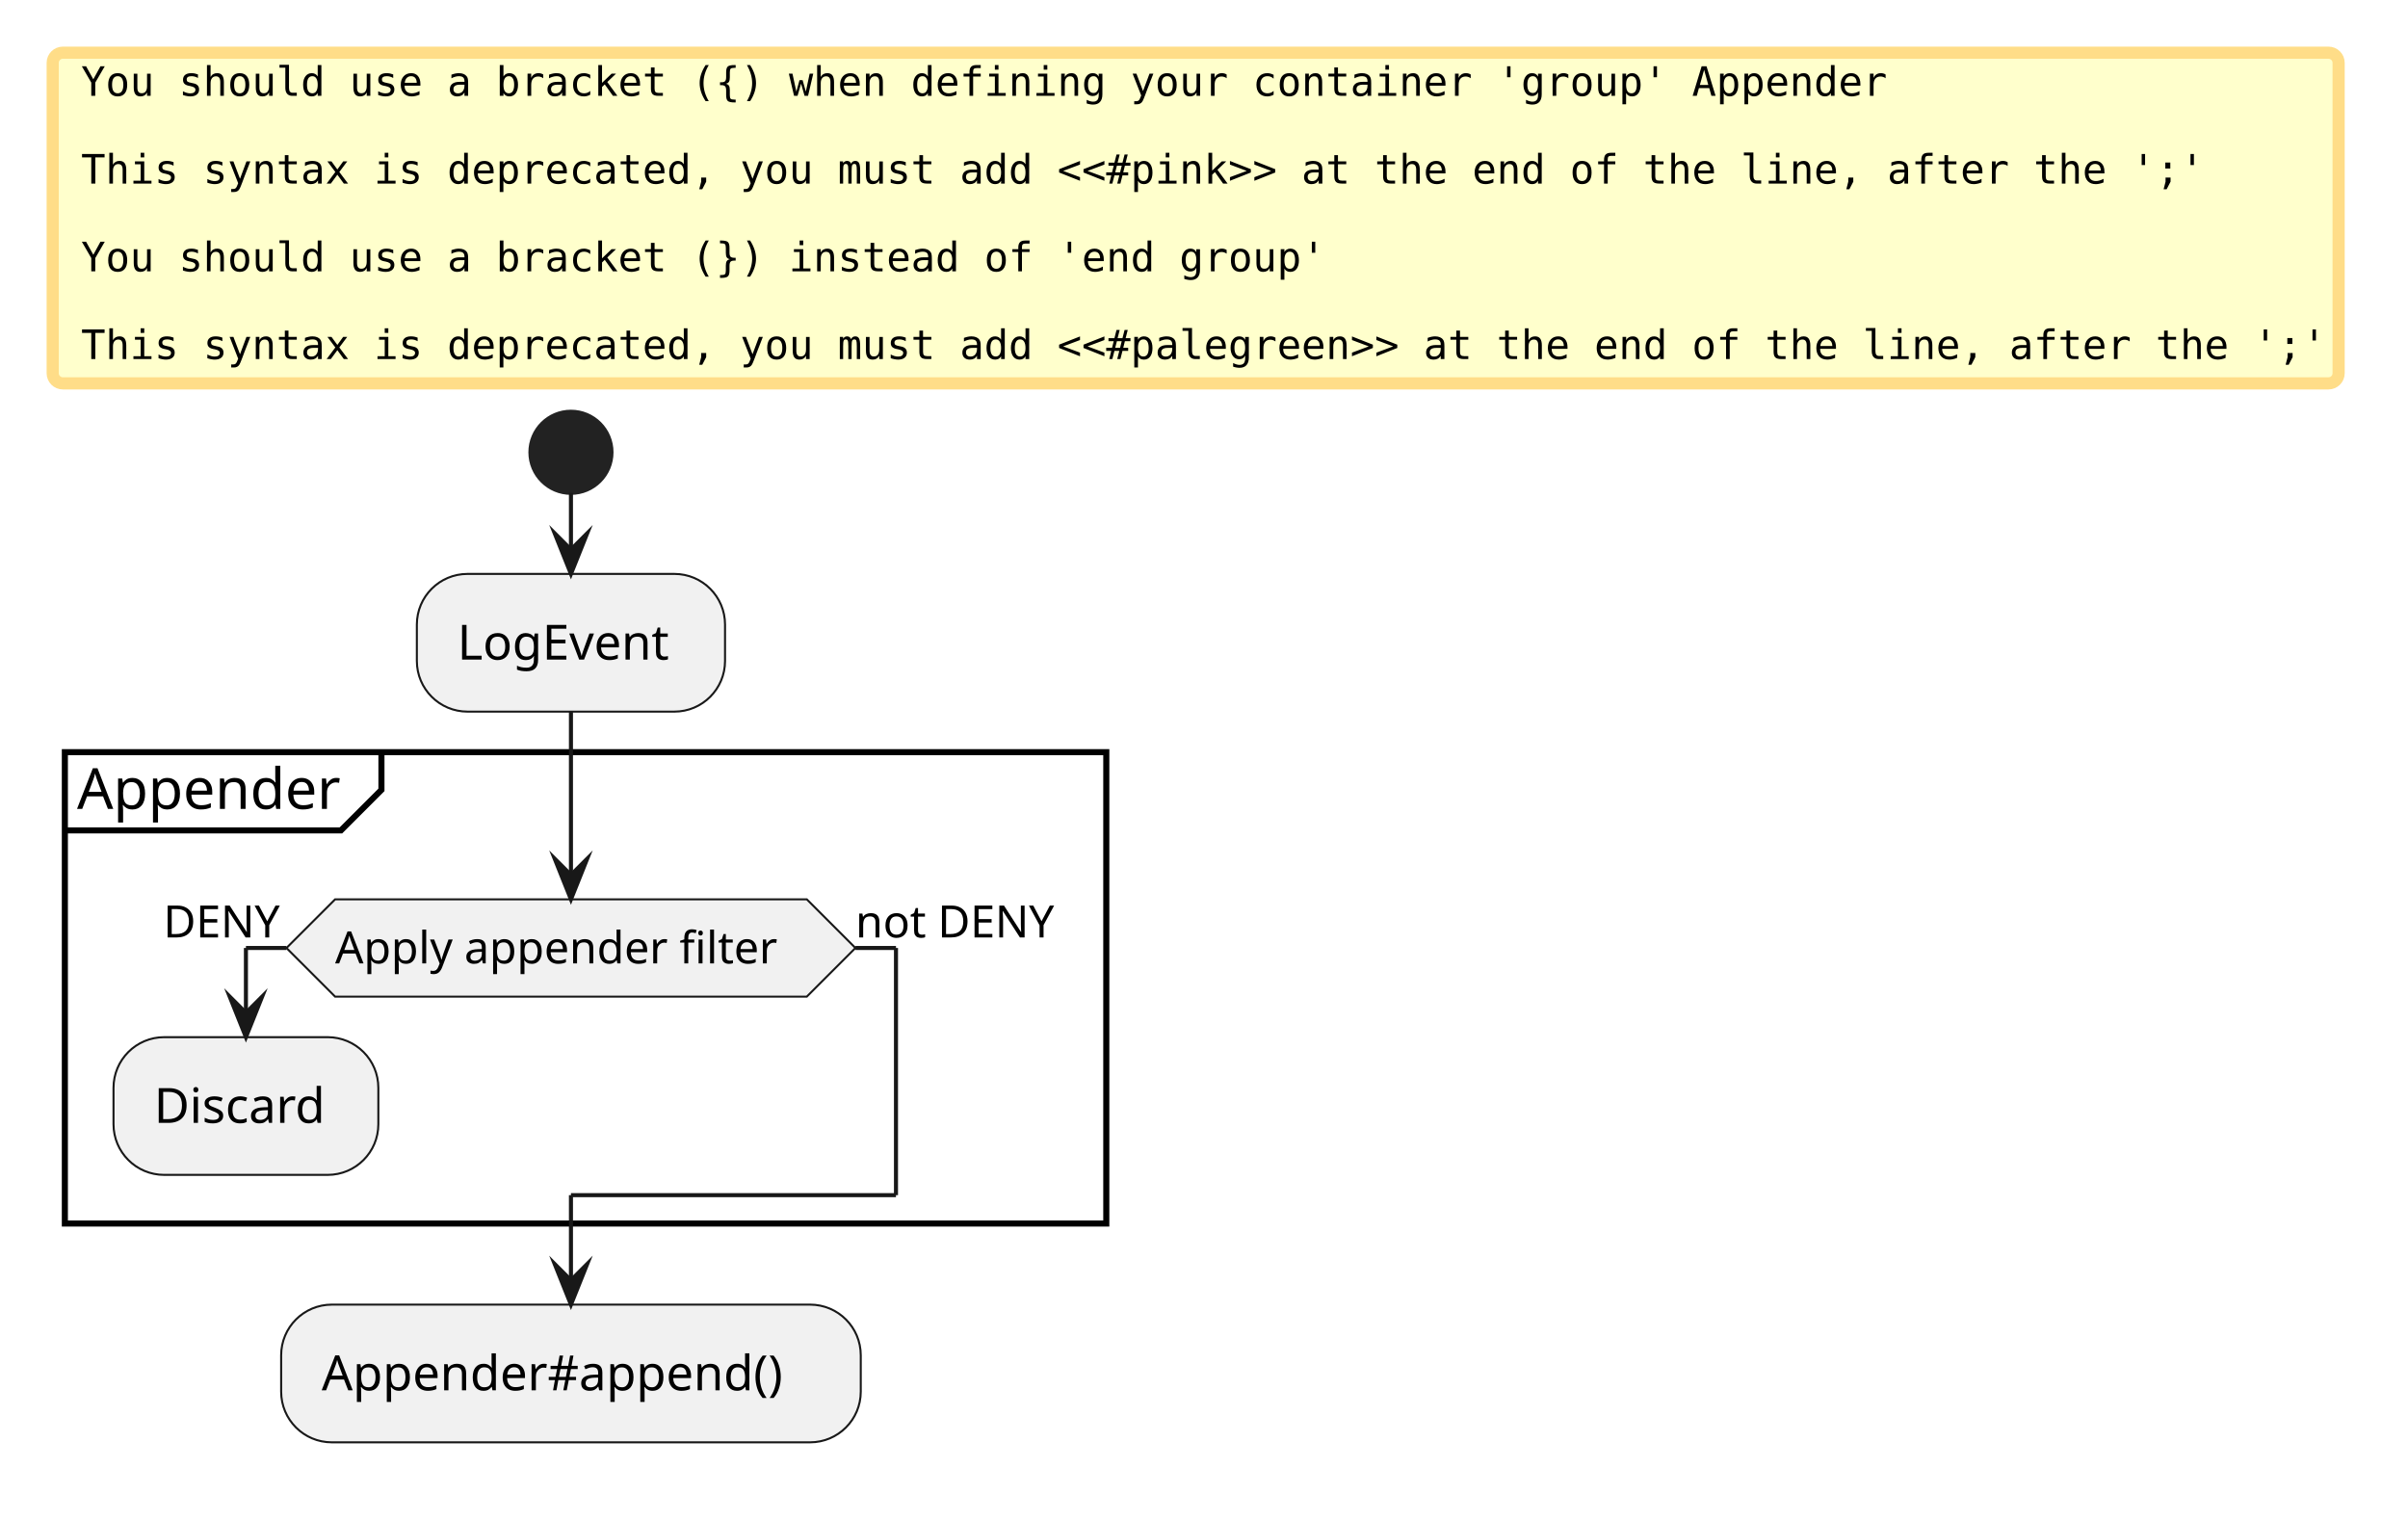
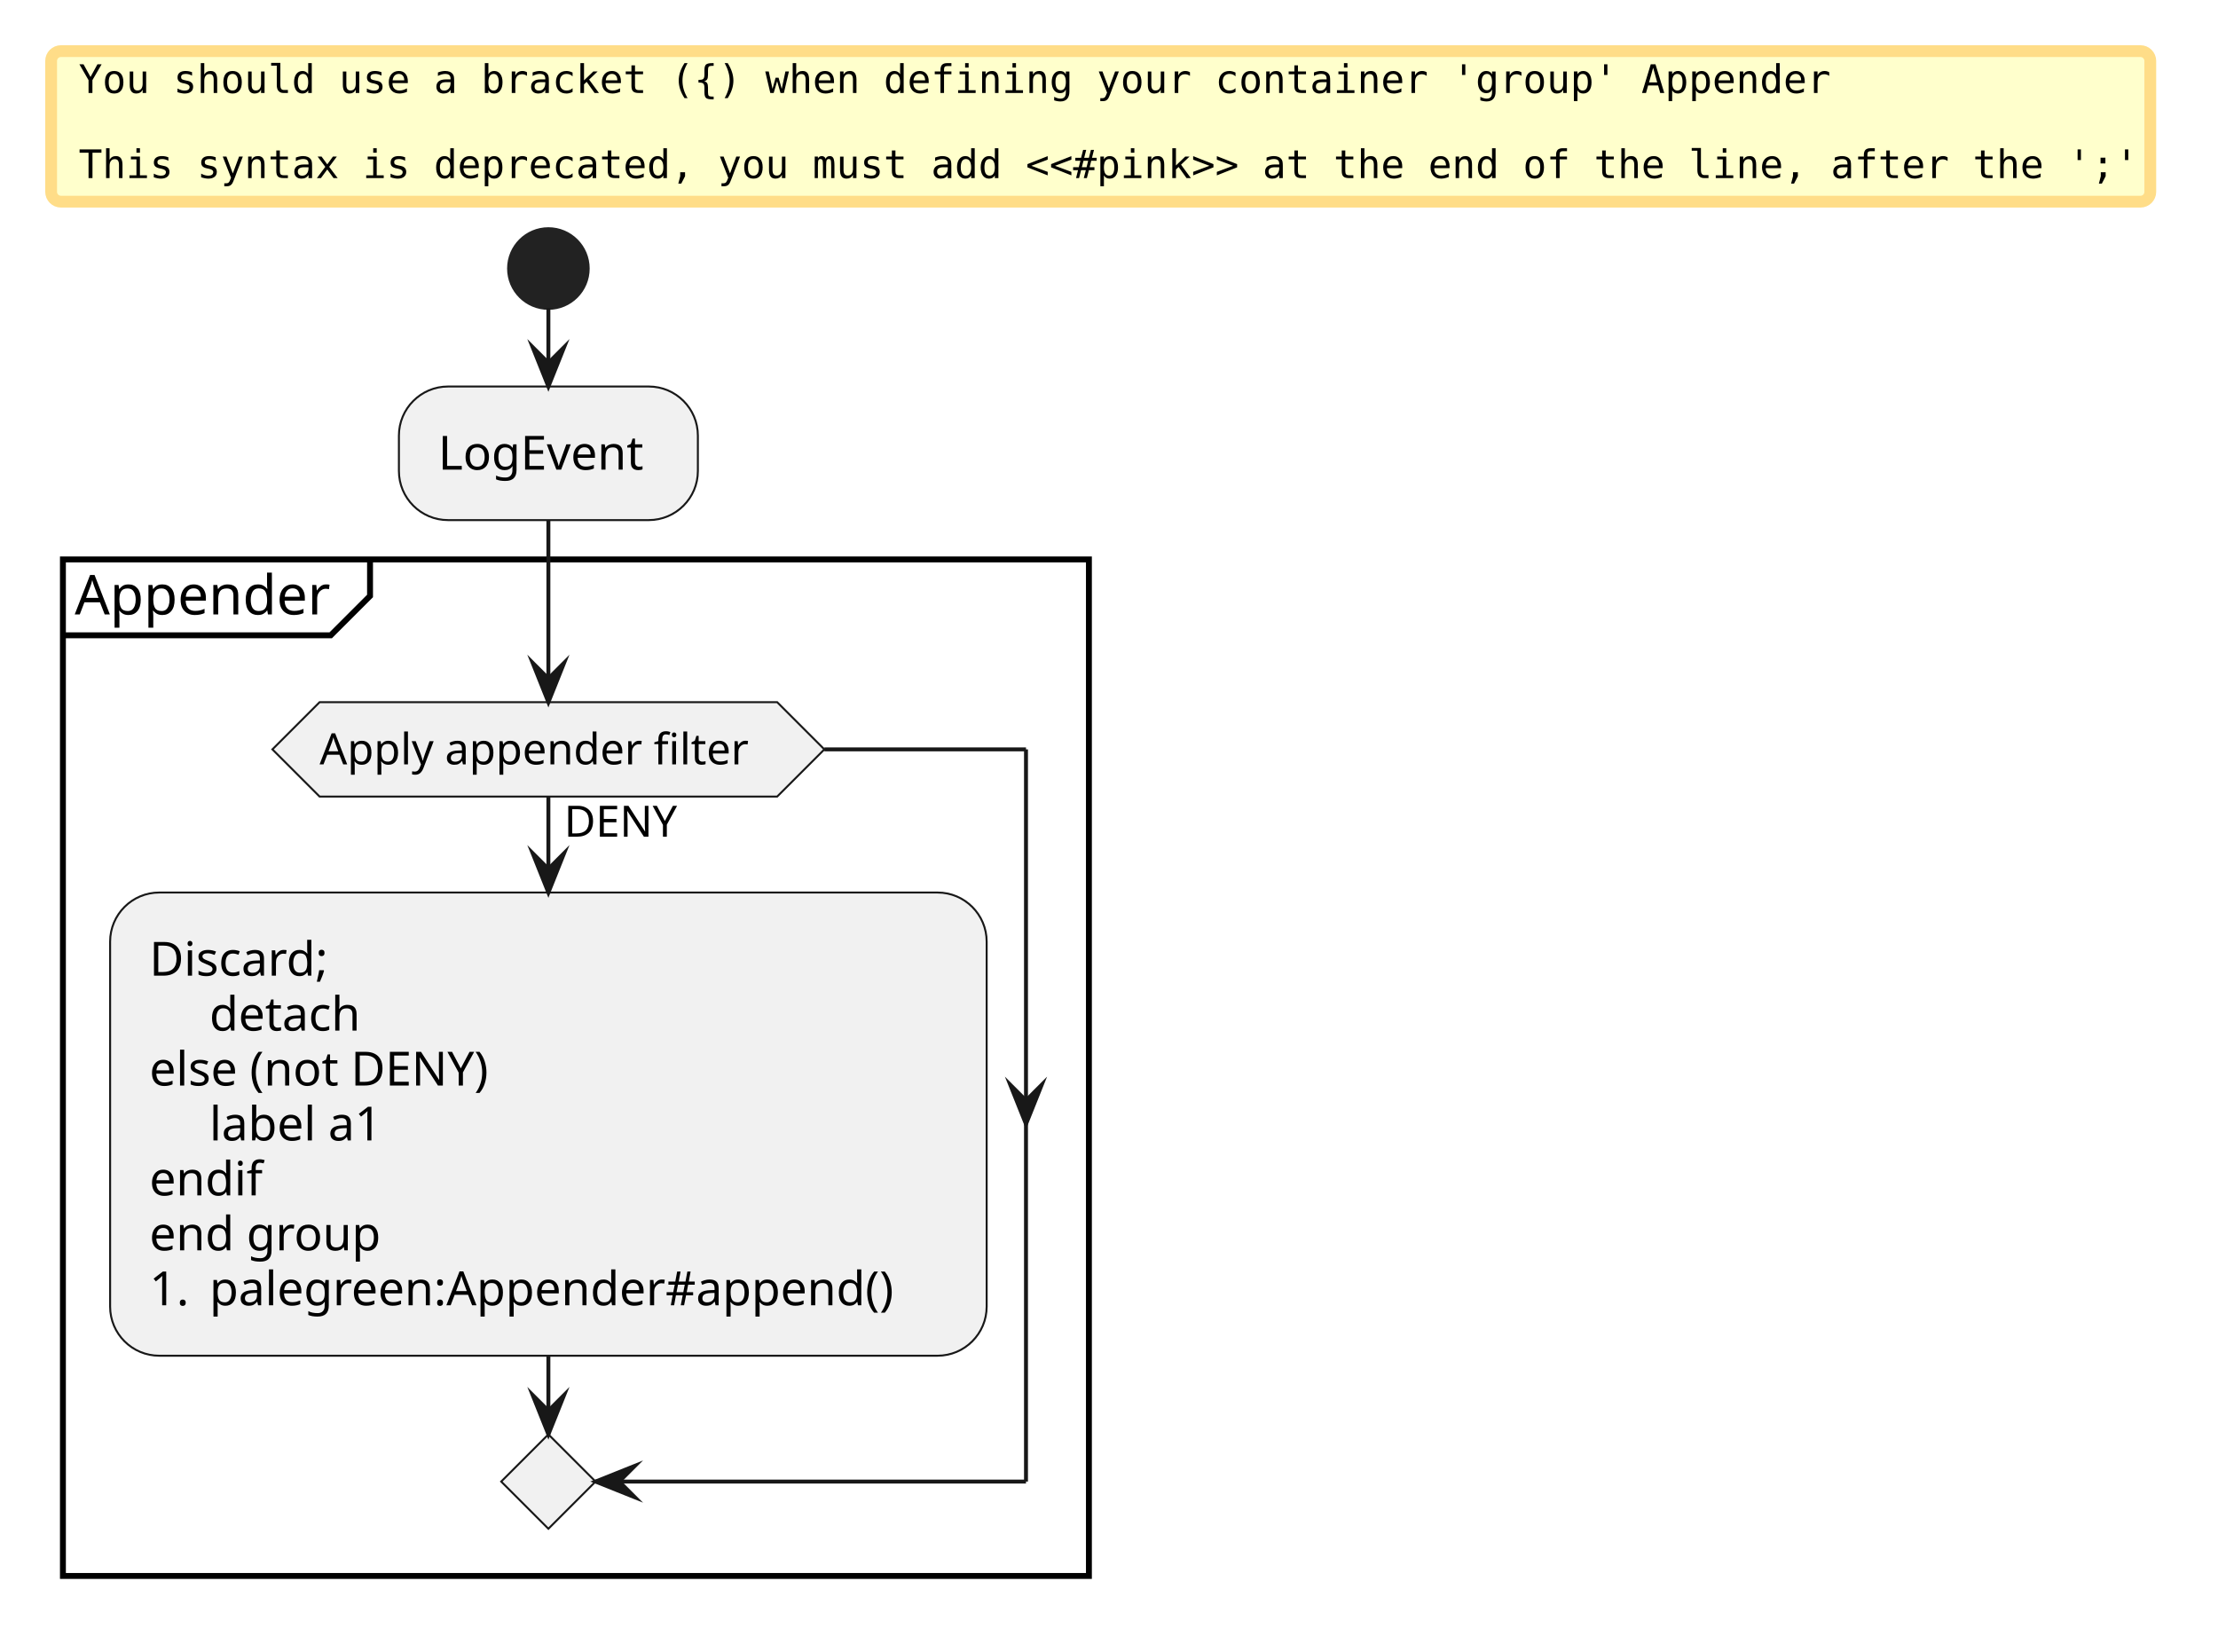
- <svg xmlns="http://www.w3.org/2000/svg" contentStyleType="text/css" data-diagram-type="ACTIVITY" height="375px" preserveAspectRatio="none" style="width:594px;height:375px;background:#FFFFFF;" version="1.1" viewBox="0 0 594 375" width="594px" zoomAndPan="magnify">
+ <svg xmlns="http://www.w3.org/2000/svg" version="1.1" data-diagram-type="ACTIVITY" style="width:564px;height:420px;background:#FFFFFF;" width="564px" height="420px" viewBox="0 0 564 420" zoomAndPan="magnify" preserveAspectRatio="none" contentStyleType="text/css">
  <defs />
-   <g>
-     <rect fill="#FFFFCC" height="81.562" rx="2.5" ry="2.5" style="stroke:#FFDD88;stroke-width:3;" width="563.887" x="13" y="13" />
-     <text fill="#000000" font-family="monospace" font-size="10" lengthAdjust="spacing" textLength="445.518" x="20" y="23.641">You should use a bracket ({) when defining your container 'group' Appender</text>
-     <text fill="#000000" font-family="monospace" font-size="10" lengthAdjust="spacing" textLength="523.784" x="20" y="45.281">This syntax is deprecated, you must add &lt;&lt;#pink&gt;&gt; at the end of the line, after the ';'</text>
-     <text fill="#000000" font-family="monospace" font-size="10" lengthAdjust="spacing" textLength="307.046" x="20" y="66.922">You should use a bracket (}) instead of 'end group'</text>
-     <text fill="#000000" font-family="monospace" font-size="10" lengthAdjust="spacing" textLength="553.887" x="20" y="88.562">This syntax is deprecated, you must add &lt;&lt;#palegreen&gt;&gt; at the end of the line, after the ';'</text>
-     <ellipse cx="140.841" cy="111.562" fill="#222222" rx="10" ry="10" style="stroke:#222222;stroke-width:1;" />
-     <rect fill="#F1F1F1" height="33.969" rx="12.5" ry="12.5" style="stroke:#181818;stroke-width:0.5;" width="76.022" x="102.83" y="141.562" />
-     <text fill="#000000" font-family="sans-serif" font-size="12" lengthAdjust="spacing" textLength="56.022" x="112.83" y="162.701">LogEvent</text>
-     <rect fill="none" height="116.266" style="stroke:#000000;stroke-width:1.5;" width="256.897" x="16" y="185.531" />
-     <path d="M94.093,185.531 L94.093,194.828 L84.093,204.828 L16,204.828" fill="none" style="stroke:#000000;stroke-width:1.5;" />
-     <text fill="#000000" font-family="sans-serif" font-size="14" lengthAdjust="spacing" textLength="68.093" x="19" y="199.526">Appender</text>
-     <polygon fill="#F1F1F1" points="82.664,221.828,199.018,221.828,211.018,233.828,199.018,245.828,82.664,245.828,70.664,233.828,82.664,221.828" style="stroke:#181818;stroke-width:0.5;stroke-linejoin:miter;stroke-miterlimit:10;" />
-     <text fill="#000000" font-family="sans-serif" font-size="11" lengthAdjust="spacing" textLength="116.354" x="82.664" y="237.636">Apply appender filter</text>
-     <text fill="#000000" font-family="sans-serif" font-size="11" lengthAdjust="spacing" textLength="30.368" x="40.296" y="231.234">DENY</text>
-     <text fill="#000000" font-family="sans-serif" font-size="11" lengthAdjust="spacing" textLength="51.879" x="211.018" y="231.234">not DENY</text>
-     <rect fill="#F1F1F1" height="33.969" rx="12.5" ry="12.5" style="stroke:#181818;stroke-width:0.5;" width="65.328" x="28" y="255.828" />
-     <text fill="#000000" font-family="sans-serif" font-size="12" lengthAdjust="spacing" textLength="45.328" x="38" y="276.967">Discard</text>
-     <rect fill="#F1F1F1" height="33.969" rx="12.5" ry="12.5" style="stroke:#181818;stroke-width:0.5;" width="142.977" x="69.353" y="321.797" />
-     <text fill="#000000" font-family="sans-serif" font-size="12" lengthAdjust="spacing" textLength="122.977" x="79.353" y="342.935">Appender#append()</text>
-     <line style="stroke:#181818;stroke-width:1;" x1="140.841" x2="140.841" y1="121.562" y2="141.562" />
-     <polygon fill="#181818" points="136.841,131.562,140.841,141.562,144.841,131.562,140.841,135.562" style="stroke:#181818;stroke-width:1;stroke-linejoin:miter;stroke-miterlimit:10;" />
-     <line style="stroke:#181818;stroke-width:1;" x1="70.664" x2="60.664" y1="233.828" y2="233.828" />
-     <line style="stroke:#181818;stroke-width:1;" x1="60.664" x2="60.664" y1="233.828" y2="255.828" />
-     <polygon fill="#181818" points="56.664,245.828,60.664,255.828,64.664,245.828,60.664,249.828" style="stroke:#181818;stroke-width:1;stroke-linejoin:miter;stroke-miterlimit:10;" />
-     <line style="stroke:#181818;stroke-width:1;" x1="211.018" x2="221.018" y1="233.828" y2="233.828" />
-     <line style="stroke:#181818;stroke-width:1;" x1="221.018" x2="221.018" y1="233.828" y2="294.797" />
-     <line style="stroke:#181818;stroke-width:1;" x1="221.018" x2="140.841" y1="294.797" y2="294.797" />
-     <line style="stroke:#181818;stroke-width:1;" x1="140.841" x2="140.841" y1="294.797" y2="321.797" />
-     <polygon fill="#181818" points="136.841,311.797,140.841,321.797,144.841,311.797,140.841,315.797" style="stroke:#181818;stroke-width:1;stroke-linejoin:miter;stroke-miterlimit:10;" />
-     <line style="stroke:#181818;stroke-width:1;" x1="140.841" x2="140.841" y1="175.531" y2="221.828" />
-     <polygon fill="#181818" points="136.841,211.828,140.841,221.828,144.841,211.828,140.841,215.828" style="stroke:#181818;stroke-width:1;stroke-linejoin:miter;stroke-miterlimit:10;" />
+   <g font-family="sans-serif" lengthAdjust="spacing">
+     <rect x="13" y="13" width="533.784" height="38.281" fill="#FFC" style="stroke:#FD8;stroke-width:3;" rx="2.5" ry="2.5" />
+     <text x="20" y="23.641" fill="#000" font-size="10" textLength="445.518" font-family="monospace">You should use a bracket ({) when defining your container 'group' Appender</text>
+     <text x="20" y="45.281" fill="#000" font-size="10" textLength="523.784" font-family="monospace">This syntax is deprecated, you must add &lt;&lt;#pink&gt;&gt; at the end of the line, after the ';'</text>
+     <ellipse cx="139.446" cy="68.281" rx="10" ry="10" fill="#222" style="stroke:#222;stroke-width:1;" />
+     <rect x="101.436" y="98.281" width="76.021" height="33.969" fill="#F1F1F1" style="stroke:#181818;stroke-width:0.5;" rx="12.5" ry="12.5" />
+     <text x="111.436" y="119.42" fill="#000" font-size="12" textLength="56.021">LogEvent</text>
+     <rect x="16" y="142.25" width="260.893" height="258.48" fill="none" style="stroke:#000;stroke-width:1.5;" />
+     <path d="M94.093,142.25 L94.093,151.547 L84.093,161.547 L16,161.547" style="stroke:#000;stroke-width:1.5;" fill="none" />
+     <text x="19" y="156.245" fill="#000" font-size="14" textLength="68.093">Appender</text>
+     <rect x="28" y="226.949" width="222.893" height="117.781" fill="#F1F1F1" style="stroke:#181818;stroke-width:0.5;" rx="12.5" ry="12.5" />
+     <text x="38" y="248.088" fill="#000" font-size="12" textLength="49.371">Discard;</text>
+     <text x="53.258" y="262.057" fill="#000" font-size="12" textLength="41.262">detach</text>
+     <text x="38" y="276.025" fill="#000" font-size="12" textLength="94.125">else (not DENY)</text>
+     <text x="53.258" y="289.994" fill="#000" font-size="12" textLength="47.824">label a1</text>
+     <text x="38" y="303.963" fill="#000" font-size="12" textLength="30.164">endif</text>
+     <text x="38" y="317.932" fill="#000" font-size="12" textLength="61.535">end group</text>
+     <text x="38" y="331.9" fill="#000" font-size="12" textLength="11.449">1.</text>
+     <text x="53.264" y="331.9" fill="#000" font-size="12" textLength="187.629">palegreen:Appender#append()</text>
+     <polygon points="81.269,178.547,197.623,178.547,209.623,190.547,197.623,202.547,81.269,202.547,69.269,190.547,81.269,178.547" fill="#F1F1F1" style="stroke:#181818;stroke-width:0.5;stroke-linejoin:miter;stroke-miterlimit:10;" />
+     <text x="143.446" y="212.757" fill="#000" font-size="11" textLength="30.368">DENY</text>
+     <text x="81.269" y="194.355" fill="#000" font-size="11" textLength="116.354">Apply appender filter</text>
+     <polygon points="139.446,364.73,151.446,376.73,139.446,388.73,127.446,376.73,139.446,364.73" fill="#F1F1F1" style="stroke:#181818;stroke-width:0.5;stroke-linejoin:miter;stroke-miterlimit:10;" />
+     <line x1="139.446" y1="78.281" x2="139.446" y2="98.281" style="stroke:#181818;stroke-width:1;" />
+     <polygon points="135.446,88.281,139.446,98.281,143.446,88.281,139.446,92.281" fill="#181818" style="stroke:#181818;stroke-width:1;stroke-linejoin:miter;stroke-miterlimit:10;" />
+     <line x1="139.446" y1="202.547" x2="139.446" y2="226.949" style="stroke:#181818;stroke-width:1;" />
+     <polygon points="135.446,216.949,139.446,226.949,143.446,216.949,139.446,220.949" fill="#181818" style="stroke:#181818;stroke-width:1;stroke-linejoin:miter;stroke-miterlimit:10;" />
+     <line x1="209.623" y1="190.547" x2="260.893" y2="190.547" style="stroke:#181818;stroke-width:1;" />
+     <polygon points="256.893,275.84,260.893,285.84,264.893,275.84,260.893,279.84" fill="#181818" style="stroke:#181818;stroke-width:1;stroke-linejoin:miter;stroke-miterlimit:10;" />
+     <line x1="260.893" y1="190.547" x2="260.893" y2="376.73" style="stroke:#181818;stroke-width:1;" />
+     <line x1="260.893" y1="376.73" x2="151.446" y2="376.73" style="stroke:#181818;stroke-width:1;" />
+     <polygon points="161.446,372.73,151.446,376.73,161.446,380.73,157.446,376.73" fill="#181818" style="stroke:#181818;stroke-width:1;stroke-linejoin:miter;stroke-miterlimit:10;" />
+     <line x1="139.446" y1="344.73" x2="139.446" y2="364.73" style="stroke:#181818;stroke-width:1;" />
+     <polygon points="135.446,354.73,139.446,364.73,143.446,354.73,139.446,358.73" fill="#181818" style="stroke:#181818;stroke-width:1;stroke-linejoin:miter;stroke-miterlimit:10;" />
+     <line x1="139.446" y1="132.25" x2="139.446" y2="178.547" style="stroke:#181818;stroke-width:1;" />
+     <polygon points="135.446,168.547,139.446,178.547,143.446,168.547,139.446,172.547" fill="#181818" style="stroke:#181818;stroke-width:1;stroke-linejoin:miter;stroke-miterlimit:10;" />
  </g>
</svg>
